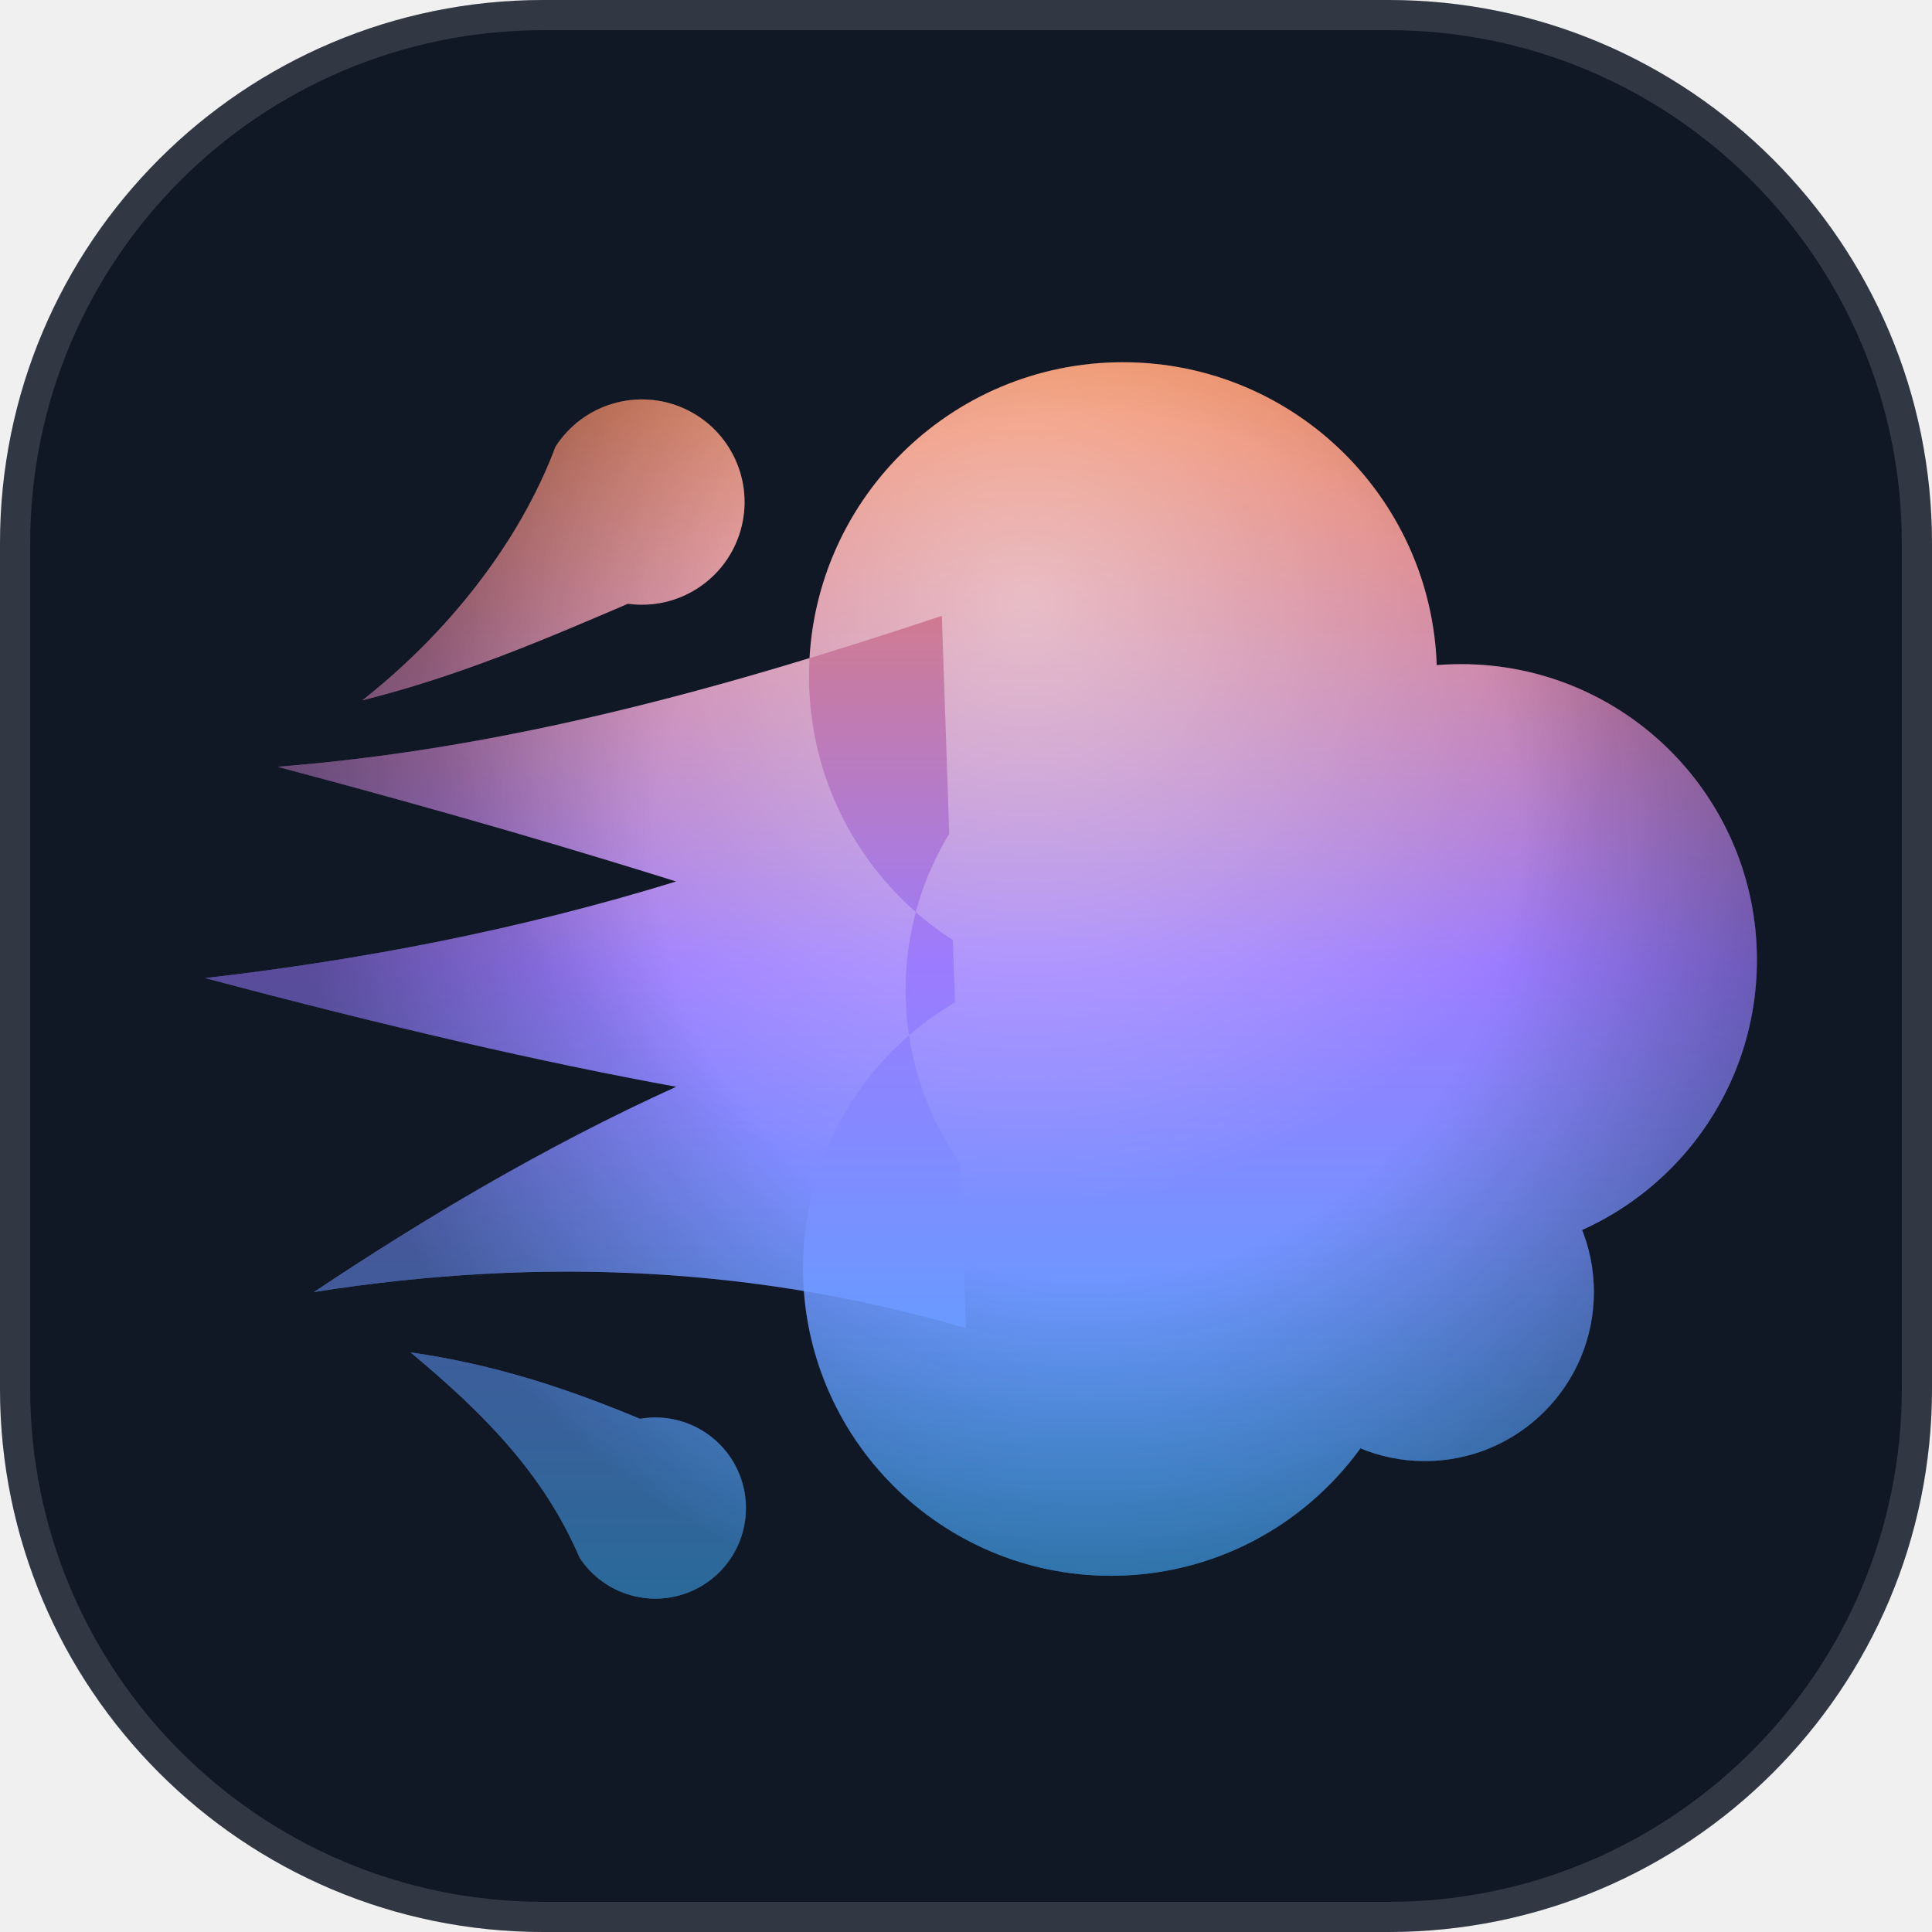
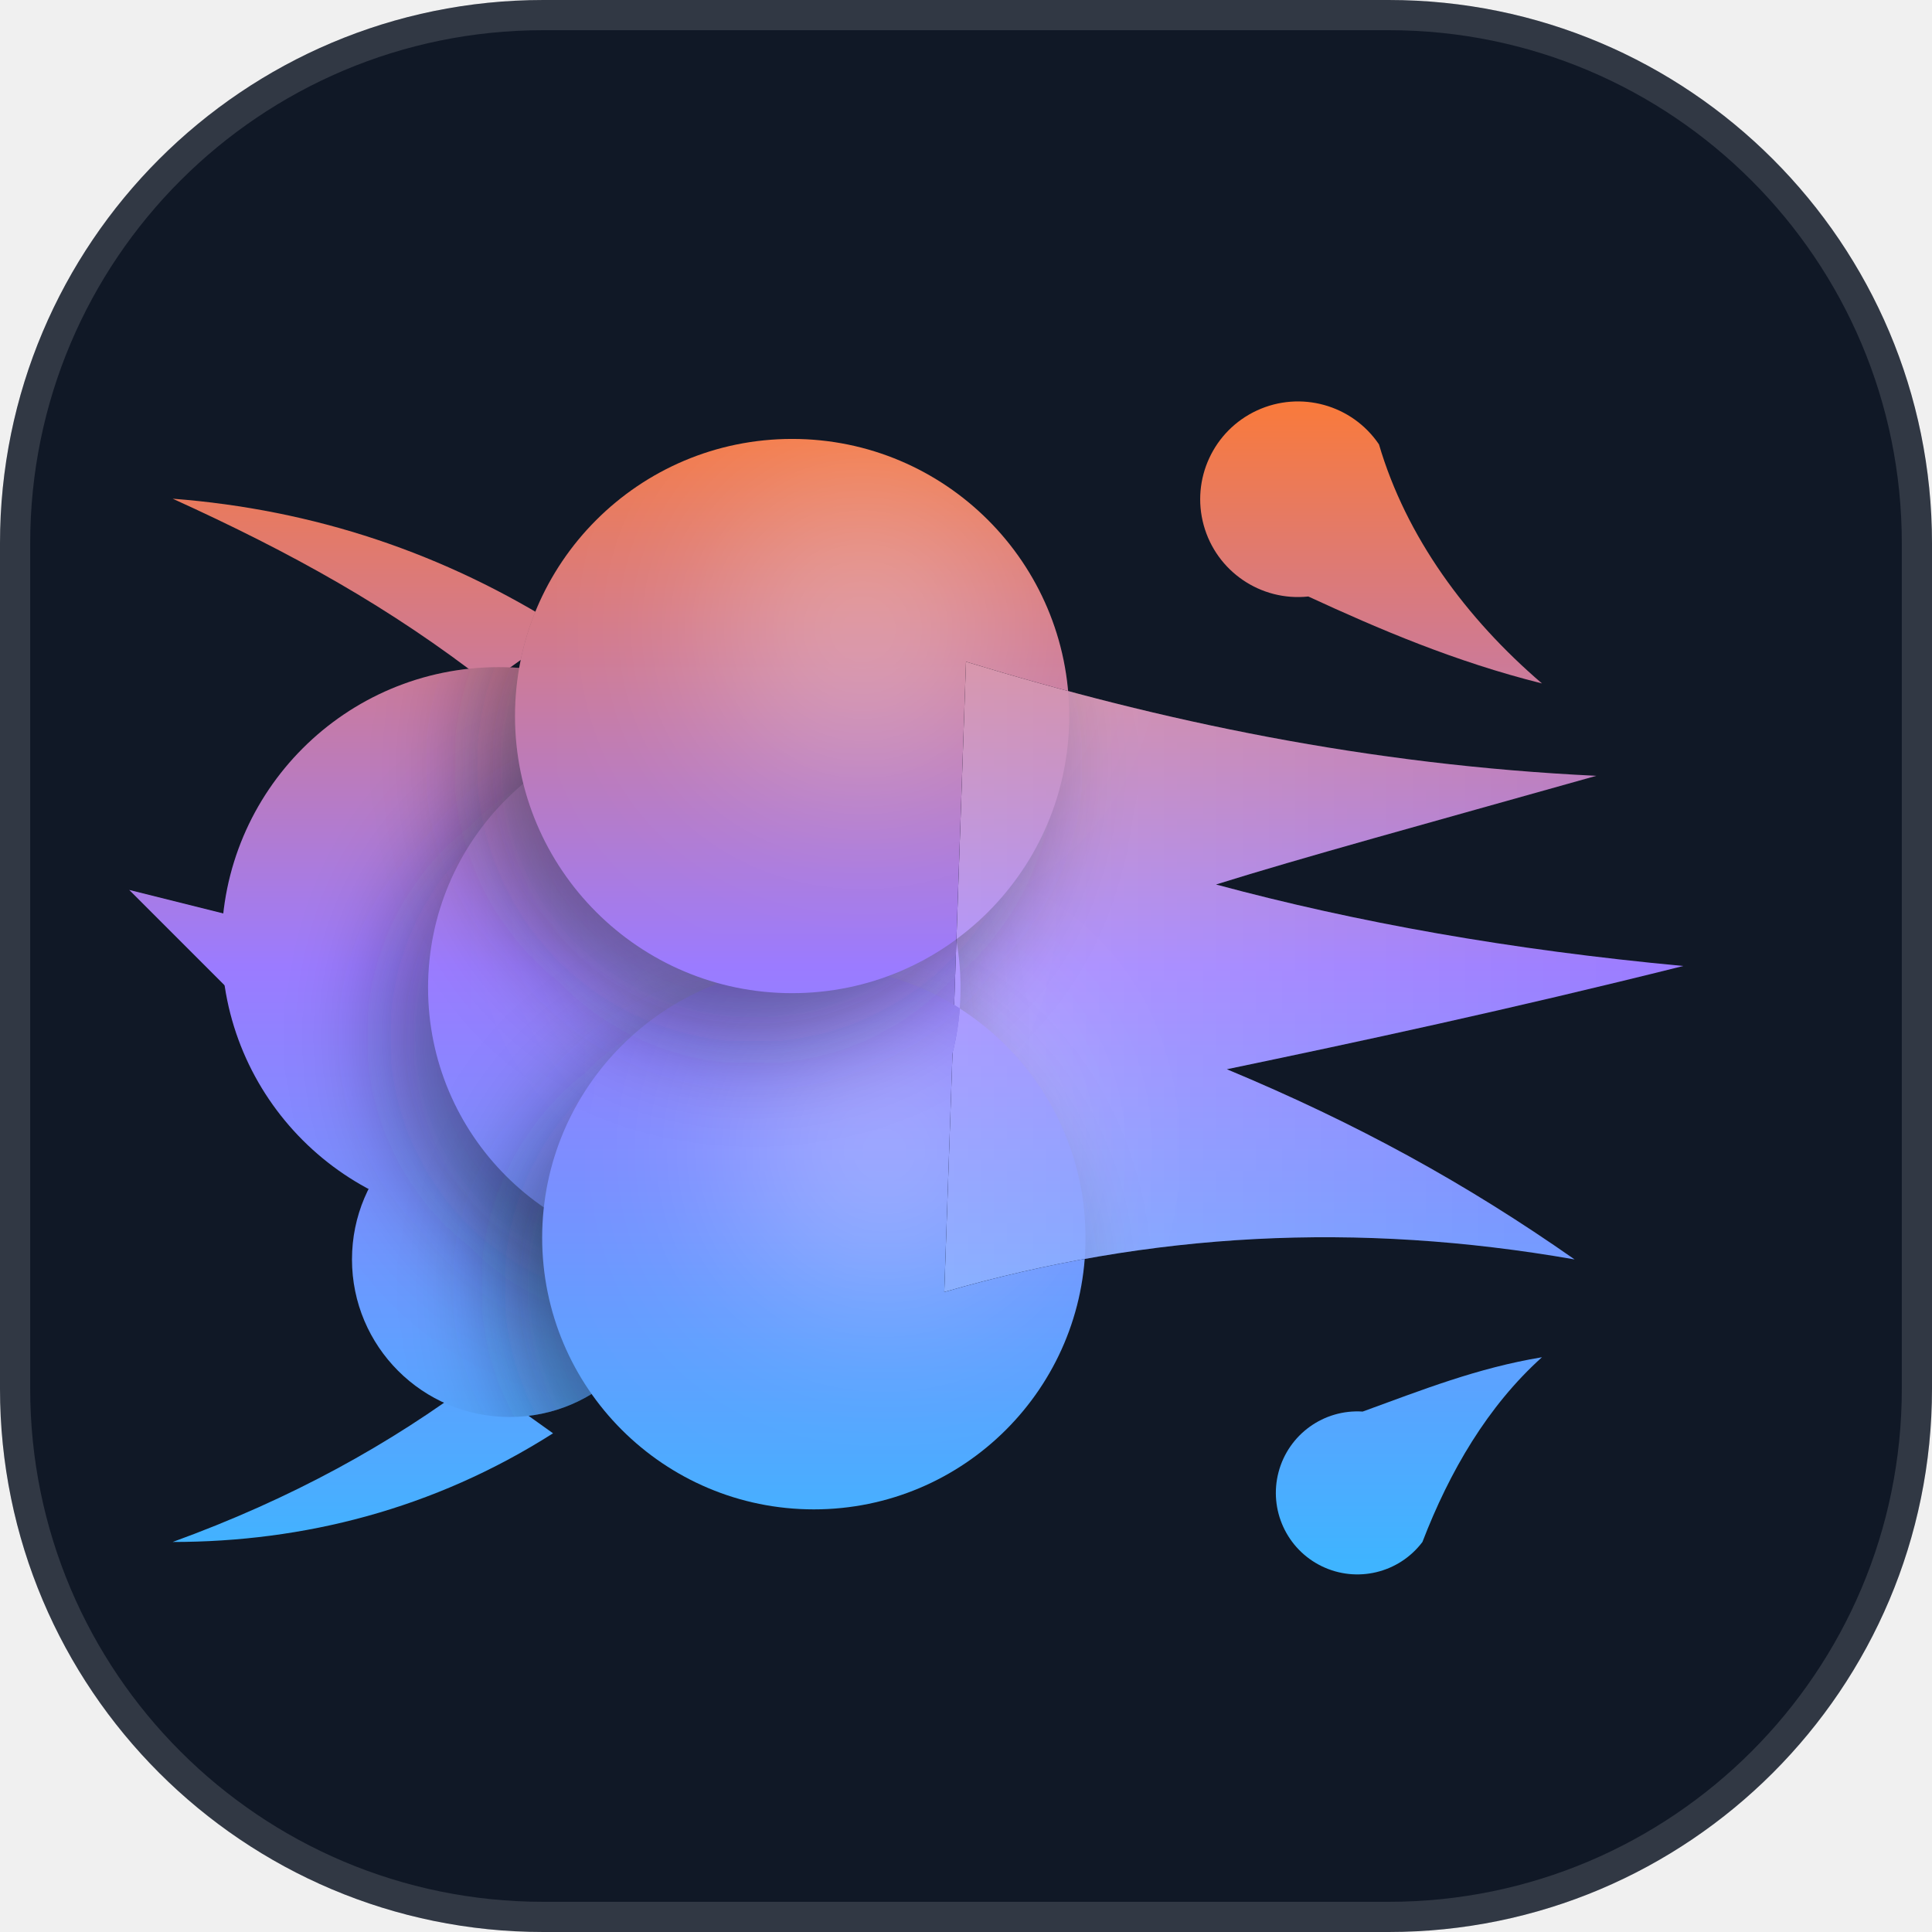
<svg xmlns="http://www.w3.org/2000/svg" viewBox="0 0 32 32" width="32" height="32" role="img">
  <defs>
    <linearGradient id="hq" gradientUnits="userSpaceOnUse" x1="0" y1="5" x2="0" y2="27">
      <stop offset="0" stop-color="#ff7a2f" />
      <stop offset=".5" stop-color="#9b7bff" />
      <stop offset="1" stop-color="#3fb4ff" />
    </linearGradient>
+     <filter id="hqb" x="-30%" y="-30%" width="160%" height="160%">
+       <feGaussianBlur stdDeviation=".9" />
+     </filter>
+     <filter id="hqb2" x="-50%" y="-50%" width="200%" height="200%">
+       <feGaussianBlur stdDeviation="1.6" />
+     </filter>
+     <linearGradient id="hqt" x1="0" x2="1">
+       <stop offset="0" stop-color="#fff" stop-opacity="0" />
+       <stop offset="1" stop-color="#fff" stop-opacity=".22" />
+     </linearGradient>
    <clipPath id="hqc">
-       <circle cx="18.6" cy="11.2" r="5.2" />
-       <circle cx="24.2" cy="15.9" r="4.9" />
-       <circle cx="18.4" cy="21" r="5.1" />
-       <circle cx="23.6" cy="21.4" r="2.8" />
-       <circle cx="20" cy="16.4" r="5" />
-       <path d="M15.6 10.2C12 11.4 8.4 12.4 4.6 12.7 7.6 13.5 9.6 14.1 11.2 14.6 8.6 15.4 6 15.9 3.4 16.2 6.4 17 9 17.6 11.2 18 9 19 7 20.2 5.2 21.4 9 20.8 12.6 21 16 22Z" />
-       <path d="M9.2 7.4a1.7 1.7 0 1 1 1.2 2.6C9 10.6 7.6 11.2 6 11.6 7.4 10.5 8.6 9 9.2 7.4Z" />
-       <path d="M9.6 25.8a1.5 1.5 0 1 0 1-2.3C9.4 23 8.2 22.6 6.8 22.4 8 23.4 9 24.4 9.6 25.8Z" />
+       <circle cx="24.6" cy="15.6" r="5.1" />
+       <circle cx="24.4" cy="21.4" r="2.9" />
+       <circle cx="21" cy="16.4" r="4.9" />
+       <circle cx="18.8" cy="21" r="5" />
+       <circle cx="19.2" cy="11.4" r="5.1" />
+       <path d="M16 10.4C12.4 11.5 8.6 12.3 4.4 12.5 7.6 13.4 9.8 14 11.4 14.5 8.8 15.2 6 15.7 2.8 16 6 16.8 8.8 17.4 11.2 17.9 8.8 18.9 6.8 20 4.8 21.4 8.8 20.7 12.6 20.9 16.4 22Z" />
    </clipPath>
-     <radialGradient id="hqs" cx="17" cy="10" r="10" gradientUnits="userSpaceOnUse">
-       <stop offset="0" stop-color="#fff" stop-opacity=".5" />
-       <stop offset="1" stop-color="#fff" stop-opacity="0" />
-     </radialGradient>
-     <radialGradient id="hqd" cx="18" cy="14" r="13" gradientUnits="userSpaceOnUse">
-       <stop offset=".55" stop-color="#0b1220" stop-opacity="0" />
-       <stop offset="1" stop-color="#0b1220" stop-opacity=".45" />
-     </radialGradient>
  </defs>
  <rect width="32" height="32" rx="9" fill="#101826" />
  <rect x=".25" y=".25" width="31.5" height="31.5" rx="8.75" fill="none" stroke="#fff" stroke-opacity=".14" stroke-width=".5" />
-   <g fill="url(#hq)">
-     <circle cx="18.6" cy="11.2" r="5.2" />
-     <circle cx="24.2" cy="15.9" r="4.9" />
-     <circle cx="18.4" cy="21" r="5.1" />
-     <circle cx="23.6" cy="21.4" r="2.8" />
-     <circle cx="20" cy="16.4" r="5" />
-     <path d="M15.6 10.2C12 11.4 8.4 12.4 4.6 12.7 7.6 13.5 9.6 14.1 11.2 14.6 8.6 15.4 6 15.9 3.4 16.2 6.4 17 9 17.6 11.2 18 9 19 7 20.2 5.2 21.4 9 20.8 12.6 21 16 22Z" />
-     <path d="M9.2 7.4a1.7 1.7 0 1 1 1.2 2.6C9 10.6 7.6 11.2 6 11.6 7.4 10.5 8.6 9 9.2 7.4Z" />
-     <path d="M9.6 25.8a1.5 1.5 0 1 0 1-2.3C9.4 23 8.2 22.6 6.8 22.4 8 23.4 9 24.4 9.6 25.8Z" />
-   </g>
-   <g clip-path="url(#hqc)">
-     <rect width="32" height="32" fill="url(#hqd)" />
-     <rect width="32" height="32" fill="url(#hqs)" />
+   <g transform="translate(16 16) scale(.9) translate(-16 -16)">
+     <g transform="translate(32 0) scale(-1 1)">
+       <g fill="url(#hq)">
+         <path d="M23.4 9.8C25.6 8.4 28 7.6 30.6 7.4 28.4 8.4 26.6 9.4 24.8 10.8Z" />
+         <path d="M29 15.2 31.4 14.6 29.4 16.6Z" />
+         <path d="M23.6 24.6C25.8 26 28.2 26.6 30.6 26.6 28.4 25.8 26.6 24.8 25 23.6Z" />
+         <path d="M8.4 6.4a1.8 1.8 0 1 1 1.3 2.8C8.4 9.8 7 10.4 5.4 10.8 6.8 9.6 7.9 8.1 8.4 6.4Z" />
+         <path d="M7.6 26.6a1.5 1.5 0 1 0 1.1-2.4C7.6 23.8 6.6 23.4 5.4 23.2 6.4 24.1 7.1 25.3 7.6 26.6Z" />
+         <path d="M16 10.4C12.4 11.5 8.6 12.3 4.4 12.5 7.6 13.4 9.8 14 11.4 14.5 8.8 15.2 6 15.7 2.8 16 6 16.8 8.8 17.4 11.2 17.9 8.8 18.9 6.8 20 4.8 21.4 8.8 20.7 12.6 20.9 16.4 22Z" />
+         <circle cx="24.6" cy="15.6" r="5.1" />
+         <circle cx="24.4" cy="21.4" r="2.9" />
+       </g>
+       <path d="M16 10.4C12.4 11.5 8.6 12.3 4.4 12.5 7.6 13.4 9.8 14 11.4 14.5 8.8 15.2 6 15.7 2.8 16 6 16.8 8.8 17.4 11.2 17.9 8.8 18.9 6.8 20 4.8 21.4 8.8 20.7 12.6 20.9 16.4 22Z" fill="url(#hqt)" />
+       <g clip-path="url(#hqc)">
+         <circle cx="21.7" cy="17.3" r="4.9" fill="#0b1220" opacity=".42" filter="url(#hqb)" />
+         <circle cx="21" cy="16.4" r="4.9" fill="url(#hq)" />
+         <circle cx="19.7" cy="14.8" r="2.695" fill="#fff" opacity=".28" filter="url(#hqb2)" />
+         <circle cx="19.5" cy="21.9" r="5" fill="#0b1220" opacity=".42" filter="url(#hqb)" />
+         <circle cx="18.8" cy="21" r="5" fill="url(#hq)" />
+         <circle cx="17.5" cy="19.4" r="2.75" fill="#fff" opacity=".28" filter="url(#hqb2)" />
+         <circle cx="19.9" cy="12.3" r="5.1" fill="#0b1220" opacity=".42" filter="url(#hqb)" />
+         <circle cx="19.2" cy="11.4" r="5.1" fill="url(#hq)" />
+         <circle cx="17.9" cy="9.8" r="2.805" fill="#fff" opacity=".28" filter="url(#hqb2)" />
+       </g>
+     </g>
  </g>
</svg>
